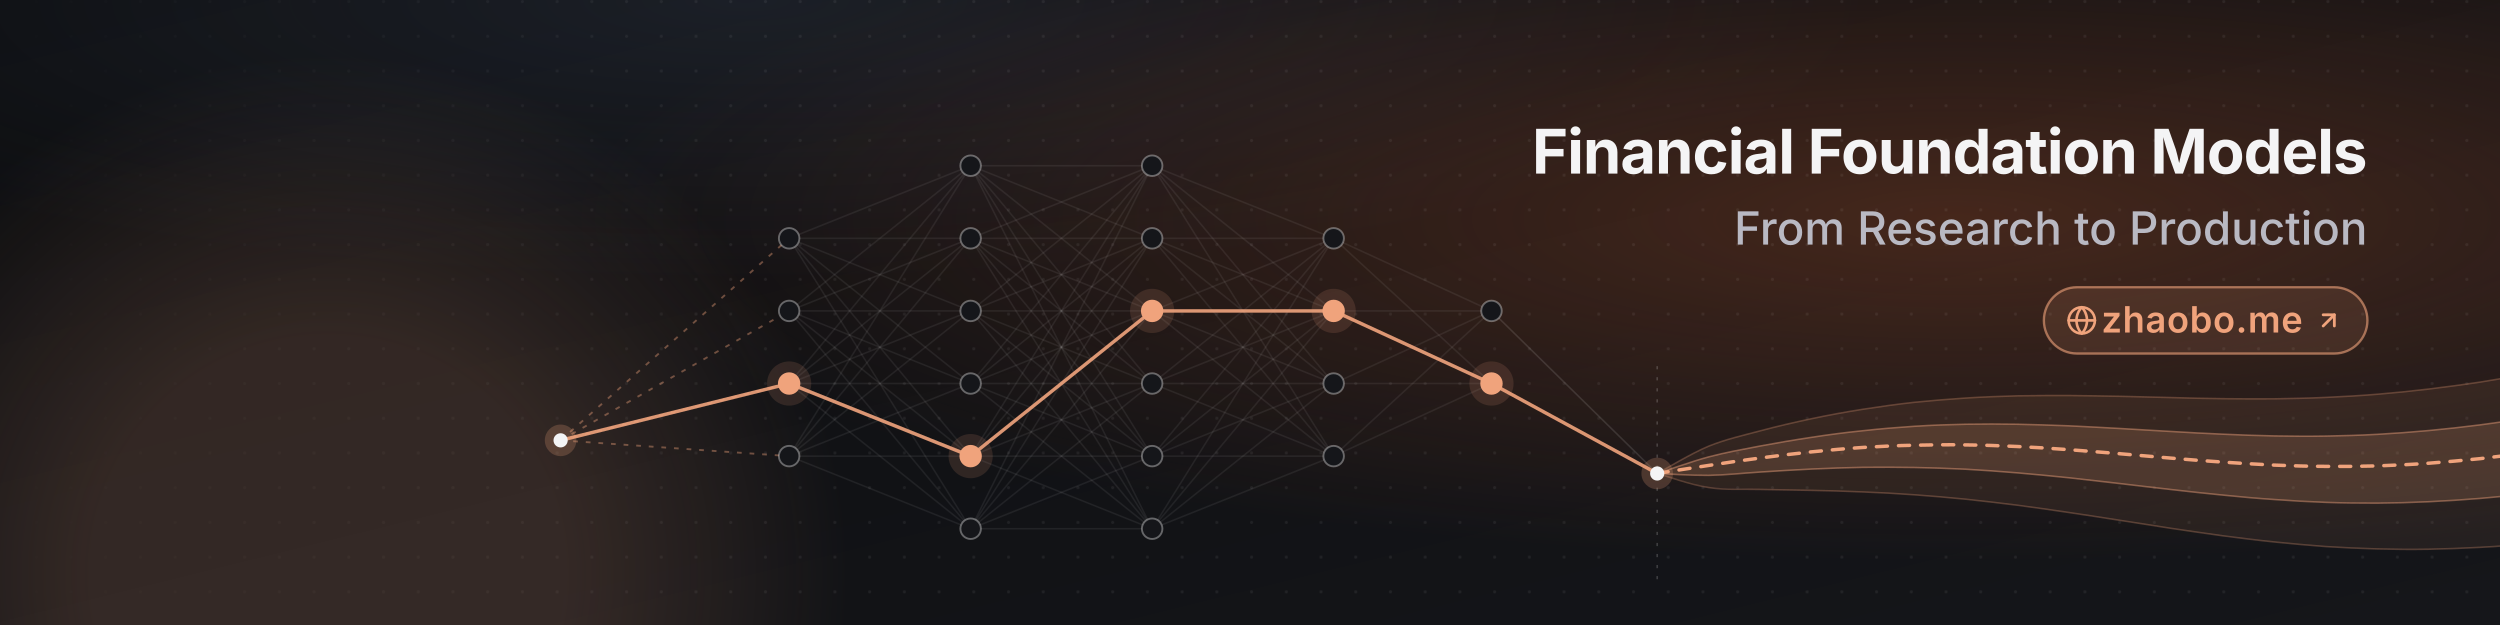
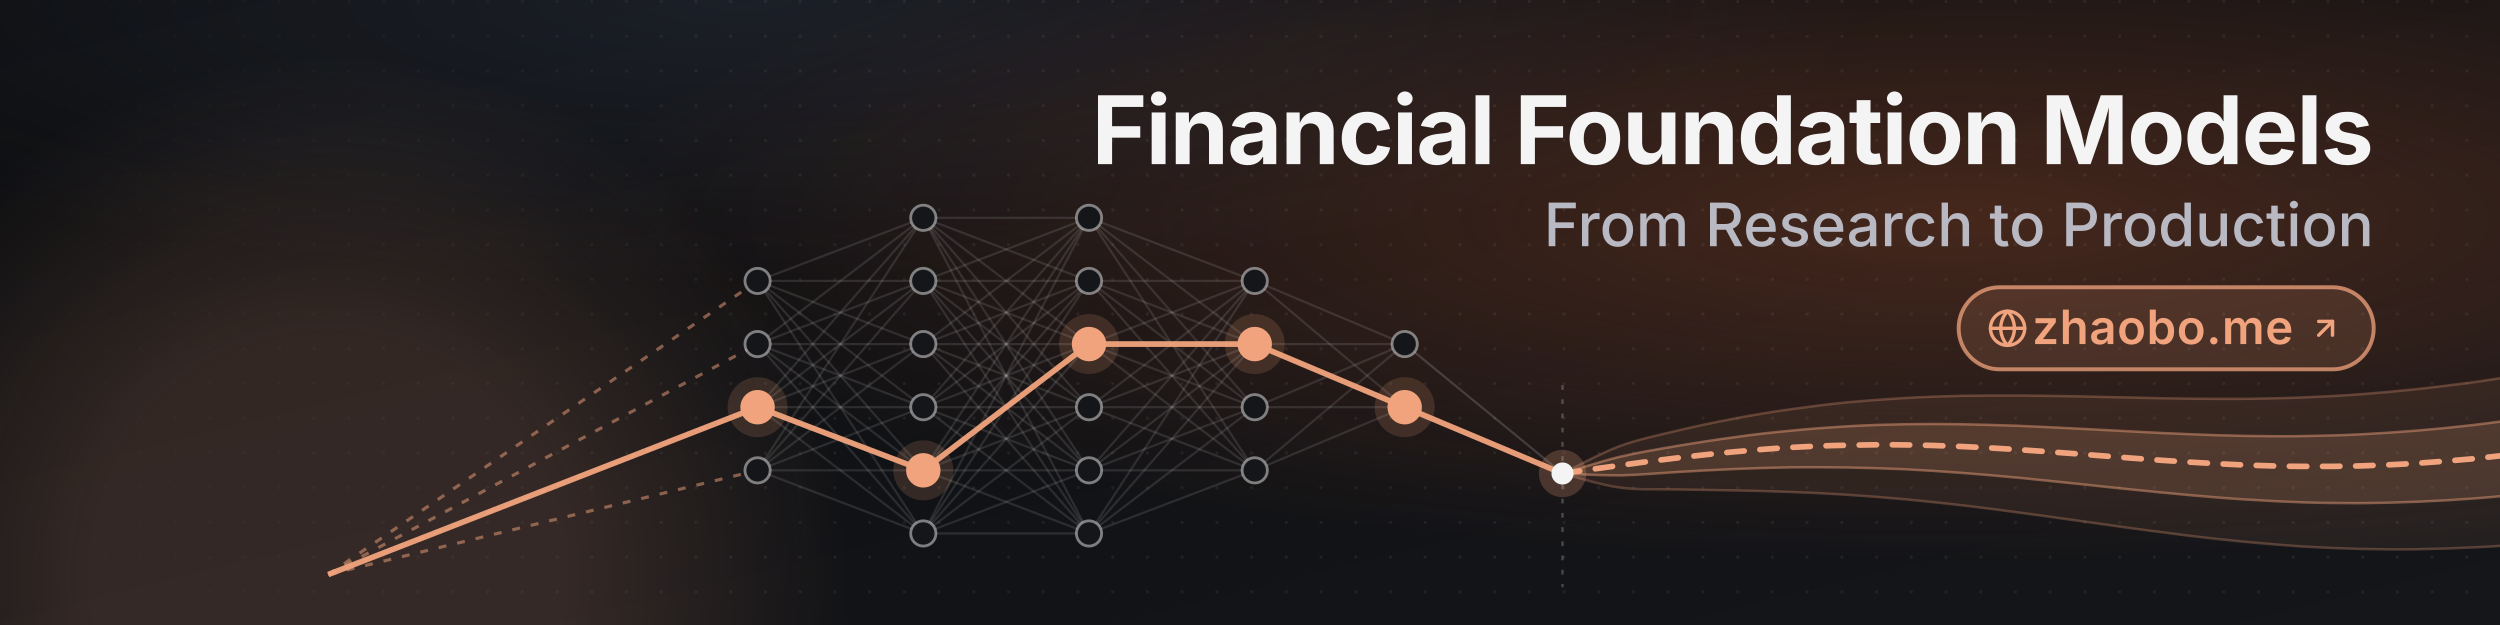
<svg xmlns="http://www.w3.org/2000/svg" width="1584" height="396" viewBox="0 0 1584 396">
  <defs>
    <linearGradient id="bg" x1="0" y1="0" x2="1" y2="1">
      <stop offset="0" stop-color="#0c0d0f" />
      <stop offset="1" stop-color="#15161a" />
    </linearGradient>
    <radialGradient id="glow" cx="0.78" cy="0.35" r="0.55">
      <stop offset="0" stop-color="#b4542a" stop-opacity="0.32" />
      <stop offset="1" stop-color="#b4542a" stop-opacity="0" />
    </radialGradient>
    <radialGradient id="glow2" cx="0.30" cy="0.0" r="0.45">
      <stop offset="0" stop-color="#5b6b8c" stop-opacity="0.18" />
      <stop offset="1" stop-color="#5b6b8c" stop-opacity="0" />
    </radialGradient>
    <linearGradient id="fade" x1="0" y1="0" x2="1" y2="0">
      <stop offset="0" stop-color="#fff" stop-opacity="0" />
      <stop offset="0.3" stop-color="#fff" stop-opacity="1" />
      <stop offset="1" stop-color="#fff" stop-opacity="1" />
    </linearGradient>
    <mask id="fadeMask">
      <rect width="1584" height="396" fill="url(#fade)" />
    </mask>
    <radialGradient id="halo" gradientUnits="userSpaceOnUse" cx="208" cy="364" r="330">
      <stop offset="0.45" stop-color="#f0a37c" stop-opacity="0.16" />
      <stop offset="1" stop-color="#f0a37c" stop-opacity="0" />
    </radialGradient>
    <pattern id="dots" width="22" height="22" patternUnits="userSpaceOnUse">
      <circle cx="1" cy="1" r="1" fill="#ffffff" fill-opacity="0.06" />
    </pattern>
  </defs>
  <rect width="1584" height="396" fill="url(#bg)" />
  <rect width="1584" height="396" fill="url(#glow2)" />
  <rect width="1584" height="396" fill="url(#glow)" />
  <rect width="1584" height="396" fill="url(#dots)" mask="url(#fadeMask)" />
  <rect width="1584" height="396" fill="url(#halo)" />
-   <g stroke="#ffffff" stroke-opacity="0.07" stroke-width="1">
-     <line x1="500" y1="151.0" x2="615" y2="105.0" />
-     <line x1="500" y1="151.0" x2="615" y2="151.0" />
-     <line x1="500" y1="151.0" x2="615" y2="197.0" />
-     <line x1="500" y1="151.0" x2="615" y2="243.0" />
-     <line x1="500" y1="151.0" x2="615" y2="289.0" />
-     <line x1="500" y1="151.0" x2="615" y2="335.0" />
-     <line x1="500" y1="197.0" x2="615" y2="105.0" />
-     <line x1="500" y1="197.0" x2="615" y2="151.0" />
-     <line x1="500" y1="197.0" x2="615" y2="197.0" />
-     <line x1="500" y1="197.0" x2="615" y2="243.0" />
-     <line x1="500" y1="197.0" x2="615" y2="289.0" />
-     <line x1="500" y1="197.0" x2="615" y2="335.0" />
-     <line x1="500" y1="243.0" x2="615" y2="105.0" />
-     <line x1="500" y1="243.0" x2="615" y2="151.0" />
-     <line x1="500" y1="243.0" x2="615" y2="197.0" />
-     <line x1="500" y1="243.0" x2="615" y2="243.0" />
-     <line x1="500" y1="243.0" x2="615" y2="289.0" />
-     <line x1="500" y1="243.0" x2="615" y2="335.0" />
-     <line x1="500" y1="289.0" x2="615" y2="105.0" />
-     <line x1="500" y1="289.0" x2="615" y2="151.0" />
-     <line x1="500" y1="289.0" x2="615" y2="197.0" />
-     <line x1="500" y1="289.0" x2="615" y2="243.0" />
-     <line x1="500" y1="289.0" x2="615" y2="289.0" />
-     <line x1="500" y1="289.0" x2="615" y2="335.0" />
-     <line x1="615" y1="105.0" x2="730" y2="105.0" />
-     <line x1="615" y1="105.0" x2="730" y2="151.0" />
-     <line x1="615" y1="105.0" x2="730" y2="197.0" />
-     <line x1="615" y1="105.0" x2="730" y2="243.0" />
-     <line x1="615" y1="105.0" x2="730" y2="289.0" />
-     <line x1="615" y1="105.0" x2="730" y2="335.0" />
-     <line x1="615" y1="151.0" x2="730" y2="105.0" />
-     <line x1="615" y1="151.0" x2="730" y2="151.0" />
-     <line x1="615" y1="151.0" x2="730" y2="197.0" />
-     <line x1="615" y1="151.0" x2="730" y2="243.0" />
-     <line x1="615" y1="151.0" x2="730" y2="289.0" />
-     <line x1="615" y1="151.0" x2="730" y2="335.0" />
-     <line x1="615" y1="197.0" x2="730" y2="105.0" />
-     <line x1="615" y1="197.0" x2="730" y2="151.0" />
-     <line x1="615" y1="197.0" x2="730" y2="197.0" />
-     <line x1="615" y1="197.0" x2="730" y2="243.0" />
-     <line x1="615" y1="197.0" x2="730" y2="289.0" />
-     <line x1="615" y1="197.0" x2="730" y2="335.0" />
-     <line x1="615" y1="243.0" x2="730" y2="105.0" />
-     <line x1="615" y1="243.0" x2="730" y2="151.0" />
-     <line x1="615" y1="243.0" x2="730" y2="197.0" />
-     <line x1="615" y1="243.0" x2="730" y2="243.0" />
-     <line x1="615" y1="243.0" x2="730" y2="289.0" />
-     <line x1="615" y1="243.0" x2="730" y2="335.0" />
-     <line x1="615" y1="289.0" x2="730" y2="105.0" />
-     <line x1="615" y1="289.0" x2="730" y2="151.0" />
-     <line x1="615" y1="289.0" x2="730" y2="197.0" />
-     <line x1="615" y1="289.0" x2="730" y2="243.0" />
-     <line x1="615" y1="289.0" x2="730" y2="289.0" />
-     <line x1="615" y1="289.0" x2="730" y2="335.0" />
-     <line x1="615" y1="335.0" x2="730" y2="105.0" />
-     <line x1="615" y1="335.0" x2="730" y2="151.0" />
-     <line x1="615" y1="335.0" x2="730" y2="197.0" />
-     <line x1="615" y1="335.0" x2="730" y2="243.0" />
-     <line x1="615" y1="335.0" x2="730" y2="289.0" />
-     <line x1="615" y1="335.0" x2="730" y2="335.0" />
-     <line x1="730" y1="105.0" x2="845" y2="151.0" />
-     <line x1="730" y1="105.0" x2="845" y2="197.0" />
-     <line x1="730" y1="105.0" x2="845" y2="243.0" />
-     <line x1="730" y1="105.0" x2="845" y2="289.0" />
-     <line x1="730" y1="151.0" x2="845" y2="151.0" />
-     <line x1="730" y1="151.0" x2="845" y2="197.0" />
-     <line x1="730" y1="151.0" x2="845" y2="243.0" />
-     <line x1="730" y1="151.0" x2="845" y2="289.0" />
-     <line x1="730" y1="197.0" x2="845" y2="151.0" />
-     <line x1="730" y1="197.0" x2="845" y2="197.0" />
-     <line x1="730" y1="197.0" x2="845" y2="243.0" />
-     <line x1="730" y1="197.0" x2="845" y2="289.0" />
-     <line x1="730" y1="243.0" x2="845" y2="151.0" />
-     <line x1="730" y1="243.0" x2="845" y2="197.0" />
-     <line x1="730" y1="243.0" x2="845" y2="243.0" />
-     <line x1="730" y1="243.0" x2="845" y2="289.0" />
-     <line x1="730" y1="289.0" x2="845" y2="151.0" />
-     <line x1="730" y1="289.0" x2="845" y2="197.0" />
-     <line x1="730" y1="289.0" x2="845" y2="243.0" />
-     <line x1="730" y1="289.0" x2="845" y2="289.0" />
-     <line x1="730" y1="335.0" x2="845" y2="151.0" />
-     <line x1="730" y1="335.0" x2="845" y2="197.0" />
-     <line x1="730" y1="335.0" x2="845" y2="243.0" />
-     <line x1="730" y1="335.0" x2="845" y2="289.0" />
-     <line x1="845" y1="151.0" x2="945" y2="197.0" />
-     <line x1="845" y1="151.0" x2="945" y2="243.0" />
-     <line x1="845" y1="197.0" x2="945" y2="197.0" />
-     <line x1="845" y1="197.0" x2="945" y2="243.0" />
-     <line x1="845" y1="243.0" x2="945" y2="197.0" />
-     <line x1="845" y1="243.0" x2="945" y2="243.0" />
-     <line x1="845" y1="289.0" x2="945" y2="197.0" />
-     <line x1="845" y1="289.0" x2="945" y2="243.0" />
+   <g stroke="#ffffff" stroke-opacity="0.11" stroke-width="1.4">
+     <line x1="480" y1="178.0" x2="585" y2="138.0" />
+     <line x1="480" y1="178.0" x2="585" y2="178.0" />
+     <line x1="480" y1="178.0" x2="585" y2="218.0" />
+     <line x1="480" y1="178.0" x2="585" y2="258.0" />
+     <line x1="480" y1="178.0" x2="585" y2="298.0" />
+     <line x1="480" y1="178.0" x2="585" y2="338.0" />
+     <line x1="480" y1="218.0" x2="585" y2="138.0" />
+     <line x1="480" y1="218.0" x2="585" y2="178.0" />
+     <line x1="480" y1="218.0" x2="585" y2="218.0" />
+     <line x1="480" y1="218.0" x2="585" y2="258.0" />
+     <line x1="480" y1="218.0" x2="585" y2="298.0" />
+     <line x1="480" y1="218.0" x2="585" y2="338.0" />
+     <line x1="480" y1="258.0" x2="585" y2="138.0" />
+     <line x1="480" y1="258.0" x2="585" y2="178.0" />
+     <line x1="480" y1="258.0" x2="585" y2="218.0" />
+     <line x1="480" y1="258.0" x2="585" y2="258.0" />
+     <line x1="480" y1="258.0" x2="585" y2="298.0" />
+     <line x1="480" y1="258.0" x2="585" y2="338.0" />
+     <line x1="480" y1="298.0" x2="585" y2="138.0" />
+     <line x1="480" y1="298.0" x2="585" y2="178.0" />
+     <line x1="480" y1="298.0" x2="585" y2="218.0" />
+     <line x1="480" y1="298.0" x2="585" y2="258.0" />
+     <line x1="480" y1="298.0" x2="585" y2="298.0" />
+     <line x1="480" y1="298.0" x2="585" y2="338.0" />
+     <line x1="585" y1="138.0" x2="690" y2="138.0" />
+     <line x1="585" y1="138.0" x2="690" y2="178.0" />
+     <line x1="585" y1="138.0" x2="690" y2="218.0" />
+     <line x1="585" y1="138.0" x2="690" y2="258.0" />
+     <line x1="585" y1="138.0" x2="690" y2="298.0" />
+     <line x1="585" y1="138.0" x2="690" y2="338.0" />
+     <line x1="585" y1="178.0" x2="690" y2="138.0" />
+     <line x1="585" y1="178.0" x2="690" y2="178.0" />
+     <line x1="585" y1="178.0" x2="690" y2="218.0" />
+     <line x1="585" y1="178.0" x2="690" y2="258.0" />
+     <line x1="585" y1="178.0" x2="690" y2="298.0" />
+     <line x1="585" y1="178.0" x2="690" y2="338.0" />
+     <line x1="585" y1="218.0" x2="690" y2="138.0" />
+     <line x1="585" y1="218.0" x2="690" y2="178.0" />
+     <line x1="585" y1="218.0" x2="690" y2="218.0" />
+     <line x1="585" y1="218.0" x2="690" y2="258.0" />
+     <line x1="585" y1="218.0" x2="690" y2="298.0" />
+     <line x1="585" y1="218.0" x2="690" y2="338.0" />
+     <line x1="585" y1="258.0" x2="690" y2="138.0" />
+     <line x1="585" y1="258.0" x2="690" y2="178.0" />
+     <line x1="585" y1="258.0" x2="690" y2="218.0" />
+     <line x1="585" y1="258.0" x2="690" y2="258.0" />
+     <line x1="585" y1="258.0" x2="690" y2="298.0" />
+     <line x1="585" y1="258.0" x2="690" y2="338.0" />
+     <line x1="585" y1="298.0" x2="690" y2="138.0" />
+     <line x1="585" y1="298.0" x2="690" y2="178.0" />
+     <line x1="585" y1="298.0" x2="690" y2="218.0" />
+     <line x1="585" y1="298.0" x2="690" y2="258.0" />
+     <line x1="585" y1="298.0" x2="690" y2="298.0" />
+     <line x1="585" y1="298.0" x2="690" y2="338.0" />
+     <line x1="585" y1="338.0" x2="690" y2="138.0" />
+     <line x1="585" y1="338.0" x2="690" y2="178.0" />
+     <line x1="585" y1="338.0" x2="690" y2="218.0" />
+     <line x1="585" y1="338.0" x2="690" y2="258.0" />
+     <line x1="585" y1="338.0" x2="690" y2="298.0" />
+     <line x1="585" y1="338.0" x2="690" y2="338.0" />
+     <line x1="690" y1="138.0" x2="795" y2="178.0" />
+     <line x1="690" y1="138.0" x2="795" y2="218.0" />
+     <line x1="690" y1="138.0" x2="795" y2="258.0" />
+     <line x1="690" y1="138.0" x2="795" y2="298.0" />
+     <line x1="690" y1="178.0" x2="795" y2="178.0" />
+     <line x1="690" y1="178.0" x2="795" y2="218.0" />
+     <line x1="690" y1="178.0" x2="795" y2="258.0" />
+     <line x1="690" y1="178.0" x2="795" y2="298.0" />
+     <line x1="690" y1="218.0" x2="795" y2="178.0" />
+     <line x1="690" y1="218.0" x2="795" y2="218.0" />
+     <line x1="690" y1="218.0" x2="795" y2="258.0" />
+     <line x1="690" y1="218.0" x2="795" y2="298.0" />
+     <line x1="690" y1="258.0" x2="795" y2="178.0" />
+     <line x1="690" y1="258.0" x2="795" y2="218.0" />
+     <line x1="690" y1="258.0" x2="795" y2="258.0" />
+     <line x1="690" y1="258.0" x2="795" y2="298.0" />
+     <line x1="690" y1="298.0" x2="795" y2="178.0" />
+     <line x1="690" y1="298.0" x2="795" y2="218.0" />
+     <line x1="690" y1="298.0" x2="795" y2="258.0" />
+     <line x1="690" y1="298.0" x2="795" y2="298.0" />
+     <line x1="690" y1="338.0" x2="795" y2="178.0" />
+     <line x1="690" y1="338.0" x2="795" y2="218.0" />
+     <line x1="690" y1="338.0" x2="795" y2="258.0" />
+     <line x1="690" y1="338.0" x2="795" y2="298.0" />
+     <line x1="795" y1="178.0" x2="890" y2="218.0" />
+     <line x1="795" y1="178.0" x2="890" y2="258.0" />
+     <line x1="795" y1="218.0" x2="890" y2="218.0" />
+     <line x1="795" y1="218.0" x2="890" y2="258.0" />
+     <line x1="795" y1="258.0" x2="890" y2="218.0" />
+     <line x1="795" y1="258.0" x2="890" y2="258.0" />
+     <line x1="795" y1="298.0" x2="890" y2="218.0" />
+     <line x1="795" y1="298.0" x2="890" y2="258.0" />
  </g>
-   <line x1="355.2" y1="279.0" x2="500" y2="151.0" stroke="#f0a37c" stroke-opacity="0.4" stroke-width="1.2" stroke-dasharray="3 5" />
-   <line x1="355.2" y1="279.0" x2="500" y2="197.0" stroke="#f0a37c" stroke-opacity="0.4" stroke-width="1.2" stroke-dasharray="3 5" />
-   <line x1="355.2" y1="279.0" x2="500" y2="243.0" stroke="#f0a37c" stroke-opacity="0.4" stroke-width="1.2" stroke-dasharray="3 5" />
-   <line x1="355.2" y1="279.0" x2="500" y2="289.0" stroke="#f0a37c" stroke-opacity="0.4" stroke-width="1.2" stroke-dasharray="3 5" />
-   <path d="M355.2,279.0 L500.0,243.0 L615.0,289.0 L730.0,197.0 L845.0,197.0 L945.0,243.0" fill="none" stroke="#f0a37c" stroke-opacity="0.9" stroke-width="2.2" stroke-linejoin="round" />
-   <line x1="945" y1="197.0" x2="1050" y2="300" stroke="#ffffff" stroke-opacity="0.12" stroke-width="1" />
-   <line x1="945" y1="243.0" x2="1050" y2="300" stroke="#f0a37c" stroke-opacity="0.9" stroke-width="2.2" />
-   <line x1="1050" y1="232" x2="1050" y2="372" stroke="#ffffff" stroke-opacity="0.18" stroke-dasharray="2 5" />
-   <path d="M1050.0,300.0 C1055.4,297.1 1071.7,287.2 1082.6,282.7 C1093.5,278.3 1104.3,275.9 1115.2,273.0 C1126.0,270.1 1136.9,267.6 1147.8,265.3 C1158.6,263.0 1169.5,261.0 1180.4,259.3 C1191.2,257.6 1202.1,256.1 1212.9,254.9 C1223.8,253.8 1234.7,252.9 1245.5,252.2 C1256.4,251.5 1267.3,251.1 1278.1,250.8 C1289.0,250.6 1299.8,250.6 1310.7,250.6 C1321.6,250.7 1332.4,250.9 1343.3,251.1 C1354.2,251.3 1365.0,251.7 1375.9,251.9 C1386.7,252.2 1397.6,252.5 1408.5,252.6 C1419.3,252.7 1430.2,252.8 1441.1,252.7 C1451.9,252.5 1462.8,252.3 1473.6,251.8 C1484.5,251.3 1495.4,250.7 1506.2,249.8 C1517.1,248.9 1528.0,247.8 1538.8,246.5 C1549.7,245.2 1560.5,243.7 1571.4,242.1 C1582.3,240.4 1598.6,237.5 1604.0,236.5 L1604.0,344.5 L1571.4,346.8 L1538.8,348.0 L1506.2,347.8 L1473.6,346.3 L1441.1,343.4 L1408.5,339.5 L1375.9,334.8 L1343.3,329.7 L1310.7,324.7 L1278.1,320.1 L1245.5,316.3 L1212.9,313.5 L1180.4,311.7 L1147.8,310.7 L1115.2,310.1 L1082.6,308.9 L1050.0,300.0 Z" fill="#f0a37c" fill-opacity="0.08" />
-   <path d="M1050.0,300.0 C1055.4,298.3 1071.7,292.4 1082.6,289.5 C1093.5,286.6 1104.3,284.7 1115.2,282.6 C1126.0,280.6 1136.9,278.7 1147.8,277.1 C1158.6,275.4 1169.5,274.0 1180.4,272.9 C1191.2,271.7 1202.1,270.8 1212.9,270.1 C1223.8,269.4 1234.7,269.0 1245.5,268.8 C1256.4,268.6 1267.3,268.6 1278.1,268.8 C1289.0,269.0 1299.8,269.4 1310.7,269.8 C1321.6,270.3 1332.4,270.9 1343.3,271.5 C1354.2,272.1 1365.0,272.8 1375.9,273.4 C1386.7,274.0 1397.6,274.7 1408.5,275.1 C1419.3,275.6 1430.2,276.0 1441.1,276.2 C1451.9,276.4 1462.8,276.5 1473.6,276.3 C1484.5,276.1 1495.4,275.8 1506.2,275.2 C1517.1,274.6 1528.0,273.8 1538.8,272.8 C1549.7,271.8 1560.5,270.6 1571.4,269.2 C1582.3,267.8 1598.6,265.3 1604.0,264.5 L1604.0,312.5 L1571.4,315.8 L1538.8,317.9 L1506.2,318.8 L1473.6,318.3 L1441.1,316.5 L1408.5,313.7 L1375.9,310.2 L1343.3,306.4 L1310.7,302.7 L1278.1,299.6 L1245.5,297.3 L1212.9,296.2 L1180.4,296.1 L1147.8,297.2 L1115.2,299.1 L1082.6,301.2 L1050.0,300.0 Z" fill="#f0a37c" fill-opacity="0.16" />
-   <path d="M1050.0,300.0 C1055.4,297.1 1071.7,287.2 1082.6,282.7 C1093.5,278.3 1104.3,275.9 1115.2,273.0 C1126.0,270.1 1136.9,267.6 1147.8,265.3 C1158.6,263.0 1169.5,261.0 1180.4,259.3 C1191.2,257.6 1202.1,256.1 1212.9,254.9 C1223.8,253.8 1234.7,252.9 1245.5,252.2 C1256.4,251.5 1267.3,251.1 1278.1,250.8 C1289.0,250.6 1299.8,250.6 1310.7,250.6 C1321.6,250.7 1332.4,250.9 1343.3,251.1 C1354.2,251.3 1365.0,251.7 1375.9,251.9 C1386.7,252.2 1397.6,252.5 1408.5,252.6 C1419.3,252.7 1430.2,252.8 1441.1,252.7 C1451.9,252.5 1462.8,252.3 1473.6,251.8 C1484.5,251.3 1495.4,250.7 1506.2,249.8 C1517.1,248.9 1528.0,247.8 1538.8,246.5 C1549.7,245.2 1560.5,243.7 1571.4,242.1 C1582.3,240.4 1598.6,237.5 1604.0,236.5" fill="none" stroke="#f0a37c" stroke-opacity="0.28" stroke-width="1" />
-   <path d="M1050.0,300.0 C1055.4,301.5 1071.7,307.3 1082.6,308.9 C1093.5,310.6 1104.3,309.8 1115.2,310.1 C1126.0,310.4 1136.9,310.4 1147.8,310.7 C1158.6,310.9 1169.5,311.2 1180.4,311.7 C1191.2,312.1 1202.1,312.7 1212.9,313.5 C1223.8,314.3 1234.7,315.2 1245.5,316.3 C1256.4,317.5 1267.3,318.7 1278.1,320.1 C1289.0,321.5 1299.8,323.1 1310.7,324.7 C1321.6,326.3 1332.4,328.0 1343.3,329.7 C1354.2,331.4 1365.0,333.1 1375.9,334.8 C1386.7,336.4 1397.6,338.0 1408.5,339.5 C1419.3,340.9 1430.2,342.3 1441.1,343.4 C1451.9,344.5 1462.8,345.5 1473.6,346.3 C1484.5,347.0 1495.4,347.5 1506.2,347.8 C1517.1,348.1 1528.0,348.2 1538.8,348.0 C1549.7,347.8 1560.5,347.4 1571.4,346.8 C1582.3,346.3 1598.6,344.9 1604.0,344.5" fill="none" stroke="#f0a37c" stroke-opacity="0.28" stroke-width="1" />
-   <path d="M1050.0,300.0 C1055.4,298.3 1071.7,292.4 1082.6,289.5 C1093.5,286.6 1104.3,284.7 1115.2,282.6 C1126.0,280.6 1136.9,278.7 1147.8,277.1 C1158.6,275.4 1169.5,274.0 1180.4,272.9 C1191.2,271.7 1202.1,270.8 1212.9,270.1 C1223.8,269.4 1234.7,269.0 1245.5,268.8 C1256.4,268.6 1267.3,268.6 1278.1,268.8 C1289.0,269.0 1299.8,269.4 1310.7,269.8 C1321.6,270.3 1332.4,270.9 1343.3,271.5 C1354.2,272.1 1365.0,272.8 1375.9,273.4 C1386.7,274.0 1397.6,274.7 1408.5,275.1 C1419.3,275.6 1430.2,276.0 1441.1,276.2 C1451.9,276.4 1462.8,276.5 1473.6,276.3 C1484.5,276.1 1495.4,275.8 1506.2,275.2 C1517.1,274.6 1528.0,273.8 1538.8,272.8 C1549.7,271.8 1560.5,270.6 1571.4,269.2 C1582.3,267.8 1598.6,265.3 1604.0,264.5" fill="none" stroke="#f0a37c" stroke-opacity="0.45" stroke-width="1" />
-   <path d="M1050.0,300.0 C1055.4,300.2 1071.7,301.3 1082.6,301.2 C1093.5,301.0 1104.3,299.8 1115.2,299.1 C1126.0,298.4 1136.9,297.7 1147.8,297.2 C1158.6,296.7 1169.5,296.3 1180.4,296.1 C1191.2,296.0 1202.1,296.0 1212.9,296.2 C1223.8,296.4 1234.7,296.8 1245.5,297.3 C1256.4,297.9 1267.3,298.7 1278.1,299.6 C1289.0,300.5 1299.8,301.6 1310.7,302.7 C1321.6,303.9 1332.4,305.2 1343.3,306.4 C1354.2,307.7 1365.0,309.0 1375.9,310.2 C1386.7,311.4 1397.6,312.7 1408.5,313.7 C1419.3,314.8 1430.2,315.8 1441.1,316.5 C1451.9,317.3 1462.8,317.9 1473.6,318.3 C1484.5,318.7 1495.4,318.8 1506.2,318.8 C1517.1,318.7 1528.0,318.4 1538.8,317.9 C1549.7,317.4 1560.5,316.7 1571.4,315.8 C1582.3,314.9 1598.6,313.1 1604.0,312.5" fill="none" stroke="#f0a37c" stroke-opacity="0.45" stroke-width="1" />
-   <path d="M1050.0,300.0 C1055.4,299.1 1071.7,296.5 1082.6,294.9 C1093.5,293.2 1104.3,291.6 1115.2,290.2 C1126.0,288.8 1136.9,287.4 1147.8,286.3 C1158.6,285.2 1169.5,284.2 1180.4,283.5 C1191.2,282.8 1202.1,282.3 1212.9,282.1 C1223.8,281.8 1234.7,281.7 1245.5,281.9 C1256.4,282.0 1267.3,282.4 1278.1,282.9 C1289.0,283.4 1299.8,284.1 1310.7,284.9 C1321.6,285.7 1332.4,286.6 1343.3,287.5 C1354.2,288.4 1365.0,289.4 1375.9,290.3 C1386.7,291.2 1397.6,292.1 1408.5,292.8 C1419.3,293.5 1430.2,294.2 1441.1,294.7 C1451.9,295.1 1462.8,295.5 1473.6,295.5 C1484.5,295.6 1495.4,295.5 1506.2,295.2 C1517.1,294.8 1528.0,294.3 1538.8,293.5 C1549.7,292.7 1560.5,291.7 1571.4,290.6 C1582.3,289.4 1598.6,287.2 1604.0,286.5" fill="none" stroke="#f0a37c" stroke-width="2.2" stroke-dasharray="7 7" stroke-linecap="round" />
-   <circle cx="500" cy="151.0" r="6.5" fill="#15161a" stroke="#ffffff" stroke-opacity="0.35" stroke-width="1.2" />
-   <circle cx="500" cy="197.0" r="6.5" fill="#15161a" stroke="#ffffff" stroke-opacity="0.35" stroke-width="1.2" />
-   <circle cx="500" cy="243.0" r="14" fill="#f0a37c" fill-opacity="0.14" />
-   <circle cx="500" cy="243.0" r="6.5" fill="#f0a37c" stroke="#f0a37c" stroke-opacity="1" stroke-width="1.2" />
-   <circle cx="500" cy="289.0" r="6.5" fill="#15161a" stroke="#ffffff" stroke-opacity="0.35" stroke-width="1.2" />
-   <circle cx="615" cy="105.0" r="6.5" fill="#15161a" stroke="#ffffff" stroke-opacity="0.35" stroke-width="1.2" />
-   <circle cx="615" cy="151.0" r="6.5" fill="#15161a" stroke="#ffffff" stroke-opacity="0.35" stroke-width="1.2" />
-   <circle cx="615" cy="197.0" r="6.5" fill="#15161a" stroke="#ffffff" stroke-opacity="0.35" stroke-width="1.2" />
-   <circle cx="615" cy="243.0" r="6.5" fill="#15161a" stroke="#ffffff" stroke-opacity="0.35" stroke-width="1.2" />
-   <circle cx="615" cy="289.0" r="14" fill="#f0a37c" fill-opacity="0.14" />
-   <circle cx="615" cy="289.0" r="6.5" fill="#f0a37c" stroke="#f0a37c" stroke-opacity="1" stroke-width="1.2" />
-   <circle cx="615" cy="335.0" r="6.5" fill="#15161a" stroke="#ffffff" stroke-opacity="0.35" stroke-width="1.2" />
-   <circle cx="730" cy="105.0" r="6.5" fill="#15161a" stroke="#ffffff" stroke-opacity="0.35" stroke-width="1.2" />
-   <circle cx="730" cy="151.0" r="6.5" fill="#15161a" stroke="#ffffff" stroke-opacity="0.35" stroke-width="1.2" />
-   <circle cx="730" cy="197.0" r="14" fill="#f0a37c" fill-opacity="0.14" />
-   <circle cx="730" cy="197.0" r="6.5" fill="#f0a37c" stroke="#f0a37c" stroke-opacity="1" stroke-width="1.2" />
-   <circle cx="730" cy="243.0" r="6.5" fill="#15161a" stroke="#ffffff" stroke-opacity="0.35" stroke-width="1.2" />
-   <circle cx="730" cy="289.0" r="6.5" fill="#15161a" stroke="#ffffff" stroke-opacity="0.35" stroke-width="1.2" />
-   <circle cx="730" cy="335.0" r="6.5" fill="#15161a" stroke="#ffffff" stroke-opacity="0.35" stroke-width="1.2" />
-   <circle cx="845" cy="151.0" r="6.5" fill="#15161a" stroke="#ffffff" stroke-opacity="0.35" stroke-width="1.2" />
-   <circle cx="845" cy="197.0" r="14" fill="#f0a37c" fill-opacity="0.14" />
-   <circle cx="845" cy="197.0" r="6.5" fill="#f0a37c" stroke="#f0a37c" stroke-opacity="1" stroke-width="1.2" />
-   <circle cx="845" cy="243.0" r="6.5" fill="#15161a" stroke="#ffffff" stroke-opacity="0.35" stroke-width="1.2" />
-   <circle cx="845" cy="289.0" r="6.5" fill="#15161a" stroke="#ffffff" stroke-opacity="0.35" stroke-width="1.2" />
-   <circle cx="945" cy="197.0" r="6.5" fill="#15161a" stroke="#ffffff" stroke-opacity="0.35" stroke-width="1.2" />
-   <circle cx="945" cy="243.0" r="14" fill="#f0a37c" fill-opacity="0.14" />
-   <circle cx="945" cy="243.0" r="6.5" fill="#f0a37c" stroke="#f0a37c" stroke-opacity="1" stroke-width="1.2" />
-   <circle cx="1050.0" cy="300.0" r="10" fill="#f0a37c" fill-opacity="0.22" />
-   <circle cx="1050.0" cy="300.0" r="4.5" fill="#f4f4f5" />
-   <circle cx="355.2" cy="279.0" r="10" fill="#f0a37c" fill-opacity="0.22" />
-   <circle cx="355.2" cy="279.0" r="4.5" fill="#f4f4f5" />
+   <line x1="208.0" y1="364.0" x2="480" y2="178.0" stroke="#f0a37c" stroke-opacity="0.5" stroke-width="2" stroke-dasharray="5 7" />
+   <line x1="208.0" y1="364.0" x2="480" y2="218.0" stroke="#f0a37c" stroke-opacity="0.5" stroke-width="2" stroke-dasharray="5 7" />
+   <line x1="208.0" y1="364.0" x2="480" y2="258.0" stroke="#f0a37c" stroke-opacity="0.5" stroke-width="2" stroke-dasharray="5 7" />
+   <line x1="208.0" y1="364.0" x2="480" y2="298.0" stroke="#f0a37c" stroke-opacity="0.5" stroke-width="2" stroke-dasharray="5 7" />
+   <path d="M208.0,364.0 L480.0,258.0 L585.0,298.0 L690.0,218.0 L795.0,218.0 L890.0,258.0" fill="none" stroke="#f0a37c" stroke-opacity="0.95" stroke-width="3.6" stroke-linejoin="round" />
+   <line x1="890" y1="218.0" x2="990" y2="300" stroke="#ffffff" stroke-opacity="0.16" stroke-width="1.4" />
+   <line x1="890" y1="258.0" x2="990" y2="300" stroke="#f0a37c" stroke-opacity="0.95" stroke-width="3.6" />
+   <line x1="990" y1="244" x2="990" y2="372" stroke="#ffffff" stroke-opacity="0.22" stroke-width="1.5" stroke-dasharray="3 6" />
+   <path d="M990.0,300.0 C996.0,297.1 1014.1,287.2 1026.1,282.7 C1038.2,278.3 1050.2,275.9 1062.2,273.0 C1074.3,270.1 1086.3,267.6 1098.4,265.3 C1110.4,263.0 1122.4,261.0 1134.5,259.3 C1146.5,257.6 1158.5,256.1 1170.6,254.9 C1182.6,253.8 1194.7,252.9 1206.7,252.2 C1218.7,251.5 1230.8,251.1 1242.8,250.8 C1254.9,250.6 1266.9,250.6 1278.9,250.6 C1291.0,250.7 1303.0,250.9 1315.1,251.1 C1327.1,251.3 1339.1,251.7 1351.2,251.9 C1363.2,252.2 1375.3,252.5 1387.3,252.6 C1399.3,252.7 1411.4,252.8 1423.4,252.7 C1435.5,252.5 1447.5,252.3 1459.5,251.8 C1471.6,251.3 1483.6,250.7 1495.6,249.8 C1507.7,248.9 1519.7,247.8 1531.8,246.5 C1543.8,245.2 1555.8,243.7 1567.9,242.1 C1579.9,240.4 1598.0,237.5 1604.0,236.5 L1604.0,344.5 L1567.9,346.8 L1531.8,348.0 L1495.6,347.8 L1459.5,346.3 L1423.4,343.4 L1387.3,339.5 L1351.2,334.8 L1315.1,329.7 L1278.9,324.7 L1242.8,320.1 L1206.7,316.3 L1170.6,313.5 L1134.5,311.7 L1098.4,310.7 L1062.2,310.1 L1026.1,308.9 L990.0,300.0 Z" fill="#f0a37c" fill-opacity="0.08" />
+   <path d="M990.0,300.0 C996.0,298.3 1014.1,292.4 1026.1,289.5 C1038.2,286.6 1050.2,284.7 1062.2,282.6 C1074.3,280.6 1086.3,278.7 1098.4,277.1 C1110.4,275.4 1122.4,274.0 1134.5,272.9 C1146.5,271.7 1158.5,270.8 1170.6,270.1 C1182.6,269.4 1194.7,269.0 1206.7,268.8 C1218.7,268.6 1230.8,268.6 1242.8,268.8 C1254.9,269.0 1266.9,269.4 1278.9,269.8 C1291.0,270.3 1303.0,270.9 1315.1,271.5 C1327.1,272.1 1339.1,272.8 1351.2,273.4 C1363.2,274.0 1375.3,274.7 1387.3,275.1 C1399.3,275.6 1411.4,276.0 1423.4,276.2 C1435.5,276.4 1447.5,276.5 1459.5,276.3 C1471.6,276.1 1483.6,275.8 1495.6,275.2 C1507.7,274.6 1519.7,273.8 1531.8,272.8 C1543.8,271.8 1555.8,270.6 1567.9,269.2 C1579.9,267.8 1598.0,265.3 1604.0,264.5 L1604.0,312.5 L1567.9,315.8 L1531.8,317.9 L1495.6,318.8 L1459.5,318.3 L1423.4,316.5 L1387.3,313.7 L1351.2,310.2 L1315.1,306.4 L1278.9,302.7 L1242.8,299.6 L1206.7,297.3 L1170.6,296.2 L1134.5,296.1 L1098.4,297.2 L1062.2,299.1 L1026.1,301.2 L990.0,300.0 Z" fill="#f0a37c" fill-opacity="0.16" />
+   <path d="M990.0,300.0 C996.0,297.1 1014.1,287.2 1026.1,282.7 C1038.2,278.3 1050.2,275.9 1062.2,273.0 C1074.3,270.1 1086.3,267.6 1098.4,265.3 C1110.4,263.0 1122.4,261.0 1134.5,259.3 C1146.5,257.6 1158.5,256.1 1170.6,254.9 C1182.6,253.8 1194.7,252.9 1206.7,252.2 C1218.7,251.5 1230.8,251.1 1242.8,250.8 C1254.9,250.6 1266.9,250.6 1278.9,250.6 C1291.0,250.7 1303.0,250.9 1315.1,251.1 C1327.1,251.3 1339.1,251.7 1351.2,251.9 C1363.2,252.2 1375.3,252.5 1387.3,252.6 C1399.3,252.7 1411.4,252.8 1423.4,252.7 C1435.5,252.5 1447.5,252.3 1459.5,251.8 C1471.6,251.3 1483.6,250.7 1495.6,249.8 C1507.7,248.9 1519.7,247.8 1531.8,246.5 C1543.8,245.2 1555.8,243.7 1567.9,242.1 C1579.9,240.4 1598.0,237.5 1604.0,236.5" fill="none" stroke="#f0a37c" stroke-opacity="0.28" stroke-width="1.6" />
+   <path d="M990.0,300.0 C996.0,301.5 1014.1,307.3 1026.1,308.9 C1038.2,310.6 1050.2,309.8 1062.2,310.1 C1074.3,310.4 1086.3,310.4 1098.4,310.7 C1110.4,310.9 1122.4,311.2 1134.5,311.7 C1146.5,312.1 1158.5,312.7 1170.6,313.5 C1182.6,314.3 1194.7,315.2 1206.7,316.3 C1218.7,317.5 1230.8,318.7 1242.8,320.1 C1254.9,321.5 1266.9,323.1 1278.9,324.7 C1291.0,326.3 1303.0,328.0 1315.1,329.7 C1327.1,331.4 1339.1,333.1 1351.2,334.8 C1363.2,336.4 1375.3,338.0 1387.3,339.5 C1399.3,340.9 1411.4,342.3 1423.4,343.4 C1435.5,344.5 1447.5,345.5 1459.5,346.3 C1471.6,347.0 1483.6,347.5 1495.6,347.8 C1507.7,348.1 1519.7,348.2 1531.8,348.0 C1543.8,347.8 1555.8,347.4 1567.9,346.8 C1579.9,346.3 1598.0,344.9 1604.0,344.5" fill="none" stroke="#f0a37c" stroke-opacity="0.28" stroke-width="1.6" />
+   <path d="M990.0,300.0 C996.0,298.3 1014.1,292.4 1026.1,289.5 C1038.2,286.6 1050.2,284.7 1062.2,282.6 C1074.3,280.6 1086.3,278.7 1098.4,277.1 C1110.4,275.4 1122.4,274.0 1134.5,272.9 C1146.5,271.7 1158.5,270.8 1170.6,270.1 C1182.6,269.4 1194.7,269.0 1206.7,268.8 C1218.7,268.6 1230.8,268.6 1242.8,268.8 C1254.9,269.0 1266.9,269.4 1278.9,269.8 C1291.0,270.3 1303.0,270.9 1315.1,271.5 C1327.1,272.1 1339.1,272.8 1351.2,273.4 C1363.2,274.0 1375.3,274.7 1387.3,275.1 C1399.3,275.6 1411.4,276.0 1423.4,276.2 C1435.5,276.4 1447.5,276.5 1459.5,276.3 C1471.6,276.1 1483.6,275.8 1495.6,275.2 C1507.7,274.6 1519.7,273.8 1531.8,272.8 C1543.8,271.8 1555.8,270.6 1567.9,269.2 C1579.9,267.8 1598.0,265.3 1604.0,264.5" fill="none" stroke="#f0a37c" stroke-opacity="0.45" stroke-width="1.6" />
+   <path d="M990.0,300.0 C996.0,300.2 1014.1,301.3 1026.1,301.2 C1038.2,301.0 1050.2,299.8 1062.2,299.1 C1074.3,298.4 1086.3,297.7 1098.4,297.2 C1110.4,296.7 1122.4,296.3 1134.5,296.1 C1146.5,296.0 1158.5,296.0 1170.6,296.2 C1182.6,296.4 1194.7,296.8 1206.7,297.3 C1218.7,297.9 1230.8,298.7 1242.8,299.6 C1254.9,300.5 1266.9,301.6 1278.9,302.7 C1291.0,303.9 1303.0,305.2 1315.1,306.4 C1327.1,307.7 1339.1,309.0 1351.2,310.2 C1363.2,311.4 1375.3,312.7 1387.3,313.7 C1399.3,314.8 1411.4,315.8 1423.4,316.5 C1435.5,317.3 1447.5,317.9 1459.5,318.3 C1471.6,318.7 1483.6,318.8 1495.6,318.8 C1507.7,318.7 1519.7,318.4 1531.8,317.9 C1543.8,317.4 1555.8,316.7 1567.9,315.8 C1579.9,314.9 1598.0,313.1 1604.0,312.5" fill="none" stroke="#f0a37c" stroke-opacity="0.45" stroke-width="1.6" />
+   <path d="M990.0,300.0 C996.0,299.1 1014.1,296.5 1026.1,294.9 C1038.2,293.2 1050.2,291.6 1062.2,290.2 C1074.3,288.8 1086.3,287.4 1098.4,286.3 C1110.4,285.2 1122.4,284.2 1134.5,283.5 C1146.5,282.8 1158.5,282.3 1170.6,282.1 C1182.6,281.8 1194.7,281.7 1206.7,281.9 C1218.7,282.0 1230.8,282.4 1242.8,282.9 C1254.9,283.4 1266.9,284.1 1278.9,284.9 C1291.0,285.7 1303.0,286.6 1315.1,287.5 C1327.1,288.4 1339.1,289.4 1351.2,290.3 C1363.2,291.2 1375.3,292.1 1387.3,292.8 C1399.3,293.5 1411.4,294.2 1423.4,294.7 C1435.5,295.1 1447.5,295.5 1459.5,295.5 C1471.6,295.6 1483.6,295.5 1495.6,295.2 C1507.7,294.8 1519.7,294.3 1531.8,293.5 C1543.8,292.7 1555.8,291.7 1567.9,290.6 C1579.9,289.4 1598.0,287.2 1604.0,286.5" fill="none" stroke="#f0a37c" stroke-width="3.6" stroke-dasharray="11 10" stroke-linecap="round" />
+   <circle cx="480" cy="178.0" r="8" fill="#15161a" stroke="#ffffff" stroke-opacity="0.45" stroke-width="1.8" />
+   <circle cx="480" cy="218.0" r="8" fill="#15161a" stroke="#ffffff" stroke-opacity="0.45" stroke-width="1.8" />
+   <circle cx="480" cy="258.0" r="19" fill="#f0a37c" fill-opacity="0.16" />
+   <circle cx="480" cy="258.0" r="10" fill="#f0a37c" stroke="#f0a37c" stroke-opacity="1" stroke-width="1.8" />
+   <circle cx="480" cy="298.0" r="8" fill="#15161a" stroke="#ffffff" stroke-opacity="0.45" stroke-width="1.8" />
+   <circle cx="585" cy="138.0" r="8" fill="#15161a" stroke="#ffffff" stroke-opacity="0.45" stroke-width="1.8" />
+   <circle cx="585" cy="178.0" r="8" fill="#15161a" stroke="#ffffff" stroke-opacity="0.45" stroke-width="1.8" />
+   <circle cx="585" cy="218.0" r="8" fill="#15161a" stroke="#ffffff" stroke-opacity="0.45" stroke-width="1.8" />
+   <circle cx="585" cy="258.0" r="8" fill="#15161a" stroke="#ffffff" stroke-opacity="0.45" stroke-width="1.8" />
+   <circle cx="585" cy="298.0" r="19" fill="#f0a37c" fill-opacity="0.16" />
+   <circle cx="585" cy="298.0" r="10" fill="#f0a37c" stroke="#f0a37c" stroke-opacity="1" stroke-width="1.8" />
+   <circle cx="585" cy="338.0" r="8" fill="#15161a" stroke="#ffffff" stroke-opacity="0.45" stroke-width="1.8" />
+   <circle cx="690" cy="138.0" r="8" fill="#15161a" stroke="#ffffff" stroke-opacity="0.45" stroke-width="1.8" />
+   <circle cx="690" cy="178.0" r="8" fill="#15161a" stroke="#ffffff" stroke-opacity="0.45" stroke-width="1.8" />
+   <circle cx="690" cy="218.0" r="19" fill="#f0a37c" fill-opacity="0.16" />
+   <circle cx="690" cy="218.0" r="10" fill="#f0a37c" stroke="#f0a37c" stroke-opacity="1" stroke-width="1.8" />
+   <circle cx="690" cy="258.0" r="8" fill="#15161a" stroke="#ffffff" stroke-opacity="0.45" stroke-width="1.8" />
+   <circle cx="690" cy="298.0" r="8" fill="#15161a" stroke="#ffffff" stroke-opacity="0.45" stroke-width="1.8" />
+   <circle cx="690" cy="338.0" r="8" fill="#15161a" stroke="#ffffff" stroke-opacity="0.45" stroke-width="1.8" />
+   <circle cx="795" cy="178.0" r="8" fill="#15161a" stroke="#ffffff" stroke-opacity="0.45" stroke-width="1.8" />
+   <circle cx="795" cy="218.0" r="19" fill="#f0a37c" fill-opacity="0.16" />
+   <circle cx="795" cy="218.0" r="10" fill="#f0a37c" stroke="#f0a37c" stroke-opacity="1" stroke-width="1.8" />
+   <circle cx="795" cy="258.0" r="8" fill="#15161a" stroke="#ffffff" stroke-opacity="0.45" stroke-width="1.8" />
+   <circle cx="795" cy="298.0" r="8" fill="#15161a" stroke="#ffffff" stroke-opacity="0.45" stroke-width="1.8" />
+   <circle cx="890" cy="218.0" r="8" fill="#15161a" stroke="#ffffff" stroke-opacity="0.45" stroke-width="1.8" />
+   <circle cx="890" cy="258.0" r="19" fill="#f0a37c" fill-opacity="0.16" />
+   <circle cx="890" cy="258.0" r="10" fill="#f0a37c" stroke="#f0a37c" stroke-opacity="1" stroke-width="1.8" />
+   <circle cx="990.0" cy="300.0" r="15" fill="#f0a37c" fill-opacity="0.22" />
+   <circle cx="990.0" cy="300.0" r="7" fill="#f4f4f5" />
  <g font-family="-apple-system, BlinkMacSystemFont, 'SF Pro Display', 'Segoe UI', Inter, Arial, sans-serif" text-anchor="end">
-     <text x="1500" y="110" fill="#f4f4f5" font-size="39" font-weight="650" letter-spacing="-0.6">Financial Foundation Models</text>
-     <text x="1500" y="155" fill="#b9b9c3" font-size="29" font-weight="450">From Research to Production</text>
+     <text x="1504" y="104" fill="#f4f4f5" font-size="60" font-weight="700" letter-spacing="-1">Financial Foundation Models</text>
+     <text x="1504" y="156" fill="#b9b9c3" font-size="38" font-weight="500">From Research to Production</text>
  </g>
-   <rect x="1295" y="182" width="205" height="42" rx="21.0" fill="#f0a37c" fill-opacity="0.12" stroke="#f0a37c" stroke-opacity="0.6" stroke-width="1.5" />
-   <g transform="translate(1309,193.0) scale(0.8333)" fill="none" stroke="#f0a37c" stroke-width="2" stroke-linecap="round" stroke-linejoin="round">
+   <rect x="1241" y="182" width="263" height="52" rx="26.0" fill="#f0a37c" fill-opacity="0.14" stroke="#f0a37c" stroke-opacity="0.75" stroke-width="2.5" />
+   <g transform="translate(1259,195.0) scale(1.0833)" fill="none" stroke="#f0a37c" stroke-width="2" stroke-linecap="round" stroke-linejoin="round">
    <circle cx="12" cy="12" r="10" />
    <path d="M12 2a14.5 14.5 0 0 0 0 20 14.5 14.5 0 0 0 0-20" />
    <path d="M2 12h20" />
  </g>
-   <text x="1459" y="210.7" text-anchor="end" font-family="-apple-system, BlinkMacSystemFont, 'SF Pro Display', 'Segoe UI', Inter, Arial, sans-serif" fill="#f0a37c" font-size="23" font-weight="600" letter-spacing="0.4">zhaobo.me</text>
-   <g transform="translate(1467,194.5) scale(0.7083)" fill="none" stroke="#f0a37c" stroke-width="2.5" stroke-linecap="round" stroke-linejoin="round">
+   <text x="1453" y="218.0" text-anchor="end" font-family="-apple-system, BlinkMacSystemFont, 'SF Pro Display', 'Segoe UI', Inter, Arial, sans-serif" fill="#f0a37c" font-size="30" font-weight="600" letter-spacing="0.4">zhaobo.me</text>
+   <g transform="translate(1463,197.5) scale(0.875)" fill="none" stroke="#f0a37c" stroke-width="2.5" stroke-linecap="round" stroke-linejoin="round">
    <path d="M7 7h10v10" />
    <path d="M7 17 17 7" />
  </g>
</svg>
